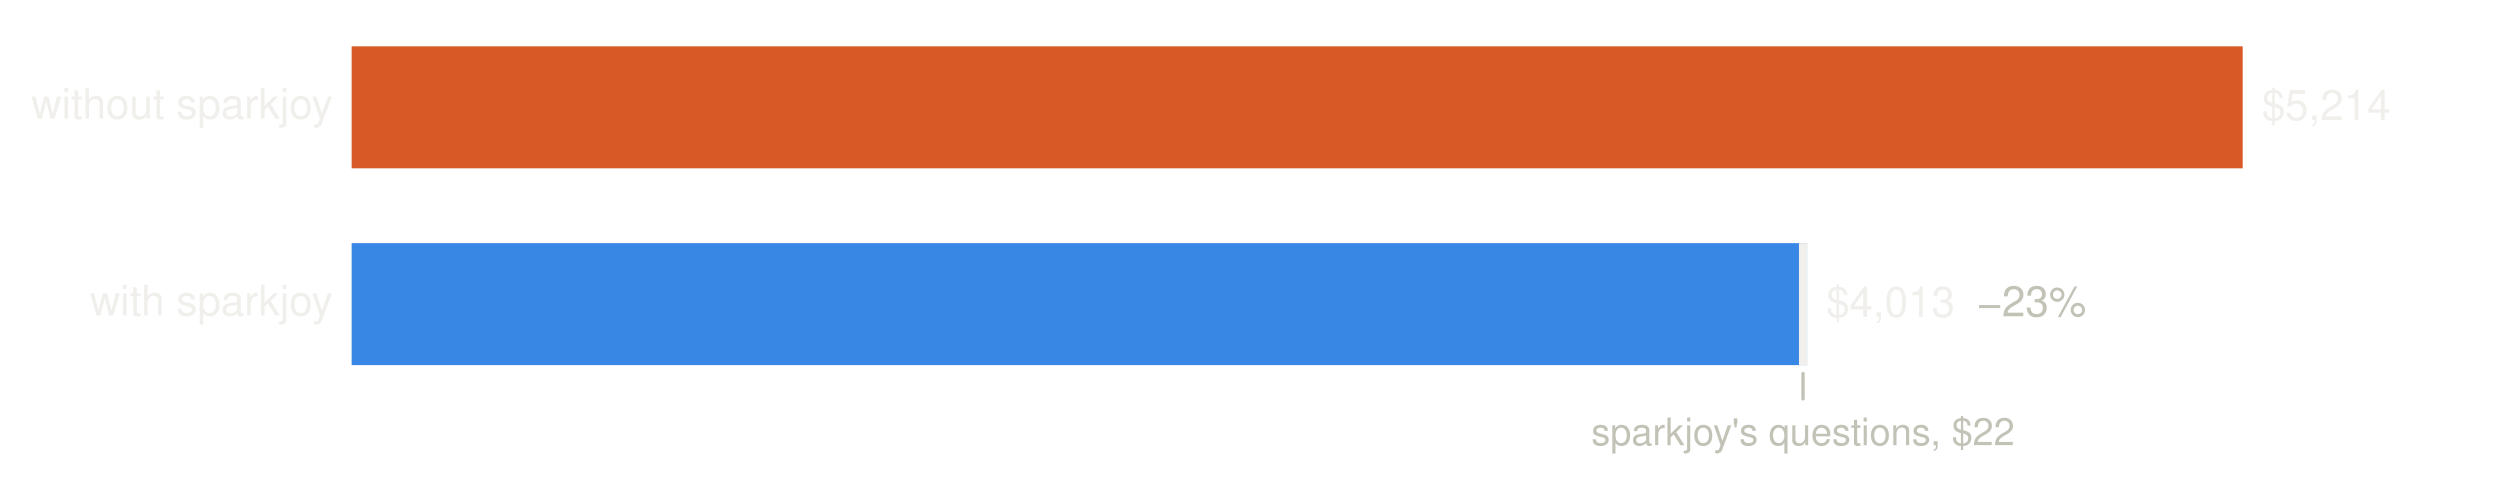
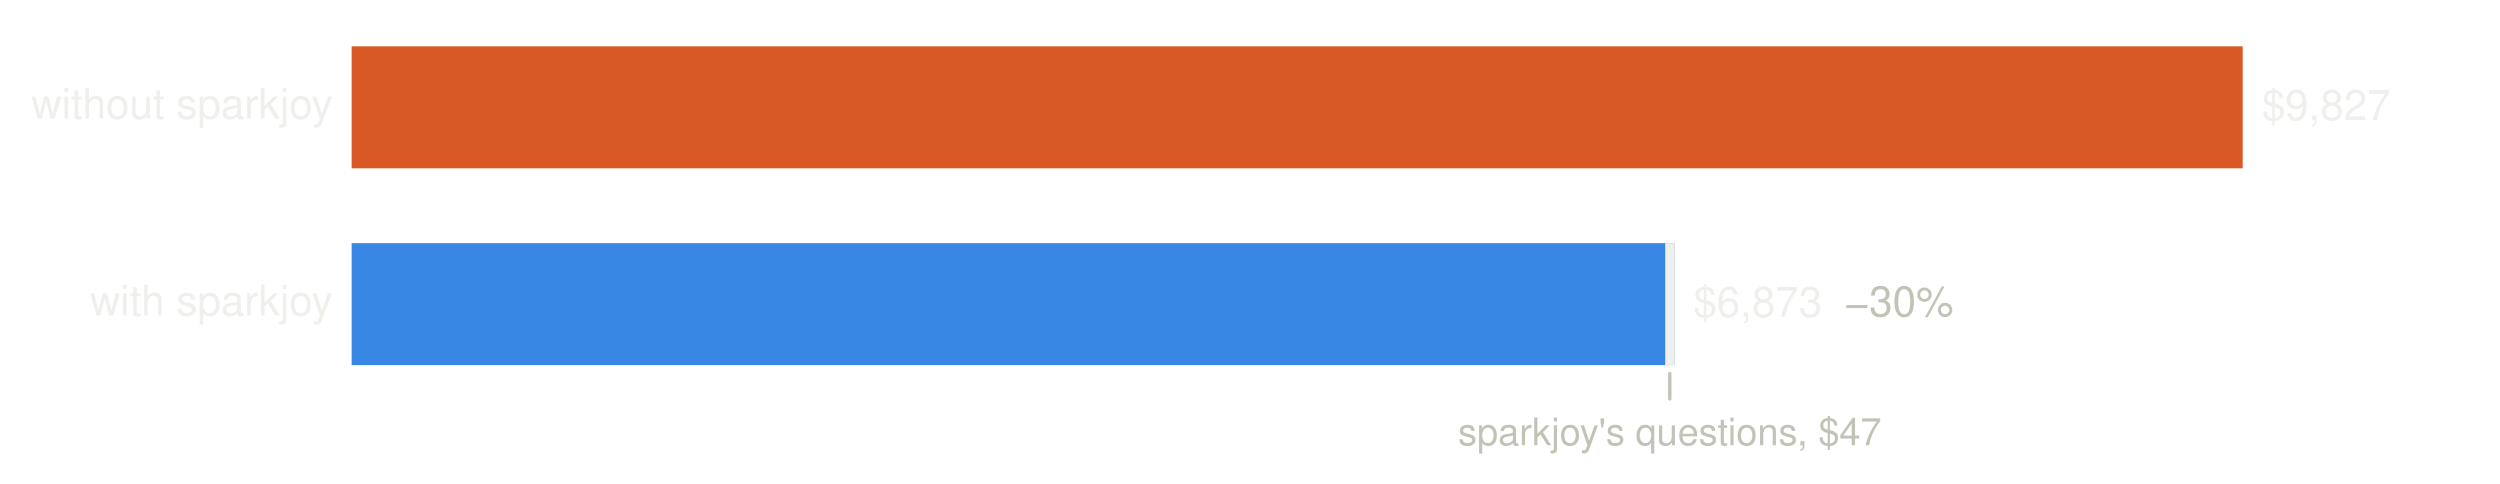
<svg xmlns="http://www.w3.org/2000/svg" width="592.779pt" height="114.689pt" viewBox="0 0 592.779 114.689" version="1.1">
  <defs>
    <style type="text/css">*{stroke-linejoin: round; stroke-linecap: butt}</style>
  </defs>
  <g id="figure_1">
    <g id="patch_1">
      <path d="M 0 114.689  L 592.779 114.689  L 592.779 0  L 0 0  L 0 114.689  z " style="fill: none" />
    </g>
    <g id="axes_1">
      <g id="patch_2">
        <path d="M 83.379 90.36  L 585.579 90.36  L 585.579 7.2  L 83.379 7.2  L 83.379 90.36  z " style="fill: none" />
      </g>
      <g id="matplotlib.axis_1" />
      <g id="matplotlib.axis_2" />
      <g id="patch_3">
        <path d="M 83.379 39.913  L 531.772 39.913  L 531.772 10.98  L 83.379 10.98  z " clip-path="url(#p7affcfe0d5)" style="fill: #d95926" />
      </g>
      <g id="patch_4">
-         <path d="M 83.379 86.58  L 428.481 86.58  L 428.481 57.647  L 83.379 57.647  z " clip-path="url(#p7affcfe0d5)" style="fill: #3987e5" />
+         <path d="M 83.379 86.58  L 396.999 86.58  L 396.999 57.647  L 83.379 57.647  z " clip-path="url(#p7affcfe0d5)" style="fill: #3987e5" />
      </g>
      <g id="patch_5">
-         <path d="M 426.557 86.58  L 428.481 86.58  L 428.481 57.647  L 426.557 57.647  z " clip-path="url(#p7affcfe0d5)" style="fill: #f0efec" />
+         <path d="M 394.847 86.58  L 396.999 86.58  L 396.999 57.647  L 394.847 57.647  z " clip-path="url(#p7affcfe0d5)" style="fill: #f0efec" />
      </g>
      <g id="text_1">
        <text style="font-size: 10px; font-family: 'Helvetica', 'Arial', 'DejaVu Sans'; text-anchor: end; fill: #f0efec" x="78.895" y="28.125" transform="rotate(-0 78.89531 28.12479)">without sparkjoy</text>
      </g>
      <g id="text_2">
-         <text style="font-size: 10px; font-family: 'Helvetica', 'Arial', 'DejaVu Sans'; text-anchor: start; fill: #f0efec" x="536.256" y="28.474" transform="rotate(-0 536.256 28.4744)">$5,214</text>
+         <text style="font-size: 10px; font-family: 'Helvetica', 'Arial', 'DejaVu Sans'; text-anchor: start; fill: #f0efec" x="536.256" y="28.474" transform="rotate(-0 536.256 28.4744)">$9,827</text>
      </g>
      <g id="text_3">
        <text style="font-size: 10px; font-family: 'Helvetica', 'Arial', 'DejaVu Sans'; text-anchor: end; fill: #f0efec" x="78.895" y="74.791" transform="rotate(-0 78.89531 74.79146)">with sparkjoy</text>
      </g>
      <g id="text_4">
-         <text style="font-size: 10px; font-family: 'Helvetica', 'Arial', 'DejaVu Sans'; text-anchor: start; fill: #f0efec" x="432.965" y="75.141" transform="rotate(-0 432.9646 75.14107)">$4,013</text>
+         <text style="font-size: 10px; font-family: 'Helvetica', 'Arial', 'DejaVu Sans'; text-anchor: start; fill: #f0efec" x="401.483" y="75.141" transform="rotate(-0 401.4828 75.14107)">$6,873</text>
      </g>
      <g id="text_5">
-         <text style="font-size: 10px; font-family: 'Helvetica', 'Arial', 'DejaVu Sans'; text-anchor: start; fill: #c3c2b7" x="468.836" y="75.014" transform="rotate(-0 468.836 75.01372)">−23%</text>
+         <text style="font-size: 10px; font-family: 'Helvetica', 'Arial', 'DejaVu Sans'; text-anchor: start; fill: #c3c2b7" x="437.354" y="75.014" transform="rotate(-0 437.3542 75.01372)">−30%</text>
      </g>
      <g id="patch_6">
-         <path d="M 427.519 94.582  Q 427.519 91.579 427.519 88.577  " style="fill: none; stroke: #c3c2b7; stroke-width: 0.8; stroke-linecap: round" />
+         <path d="M 395.923 94.582  Q 395.923 91.579 395.923 88.577  " style="fill: none; stroke: #c3c2b7; stroke-width: 0.8; stroke-linecap: round" />
      </g>
      <g id="text_6">
-         <text style="font-size: 9px; font-family: 'Helvetica', 'Arial', 'DejaVu Sans'; text-anchor: middle; fill: #c3c2b7" x="427.519" y="105.559" transform="rotate(-0 427.5189 105.5592)">sparkjoy's questions, $22</text>
+         <text style="font-size: 9px; font-family: 'Helvetica', 'Arial', 'DejaVu Sans'; text-anchor: middle; fill: #c3c2b7" x="395.923" y="105.559" transform="rotate(-0 395.9228 105.5592)">sparkjoy's questions, $47</text>
      </g>
    </g>
  </g>
  <defs>
    <clipPath id="p7affcfe0d5">
      <rect x="83.379" y="7.2" width="502.2" height="83.16" />
    </clipPath>
  </defs>
</svg>
